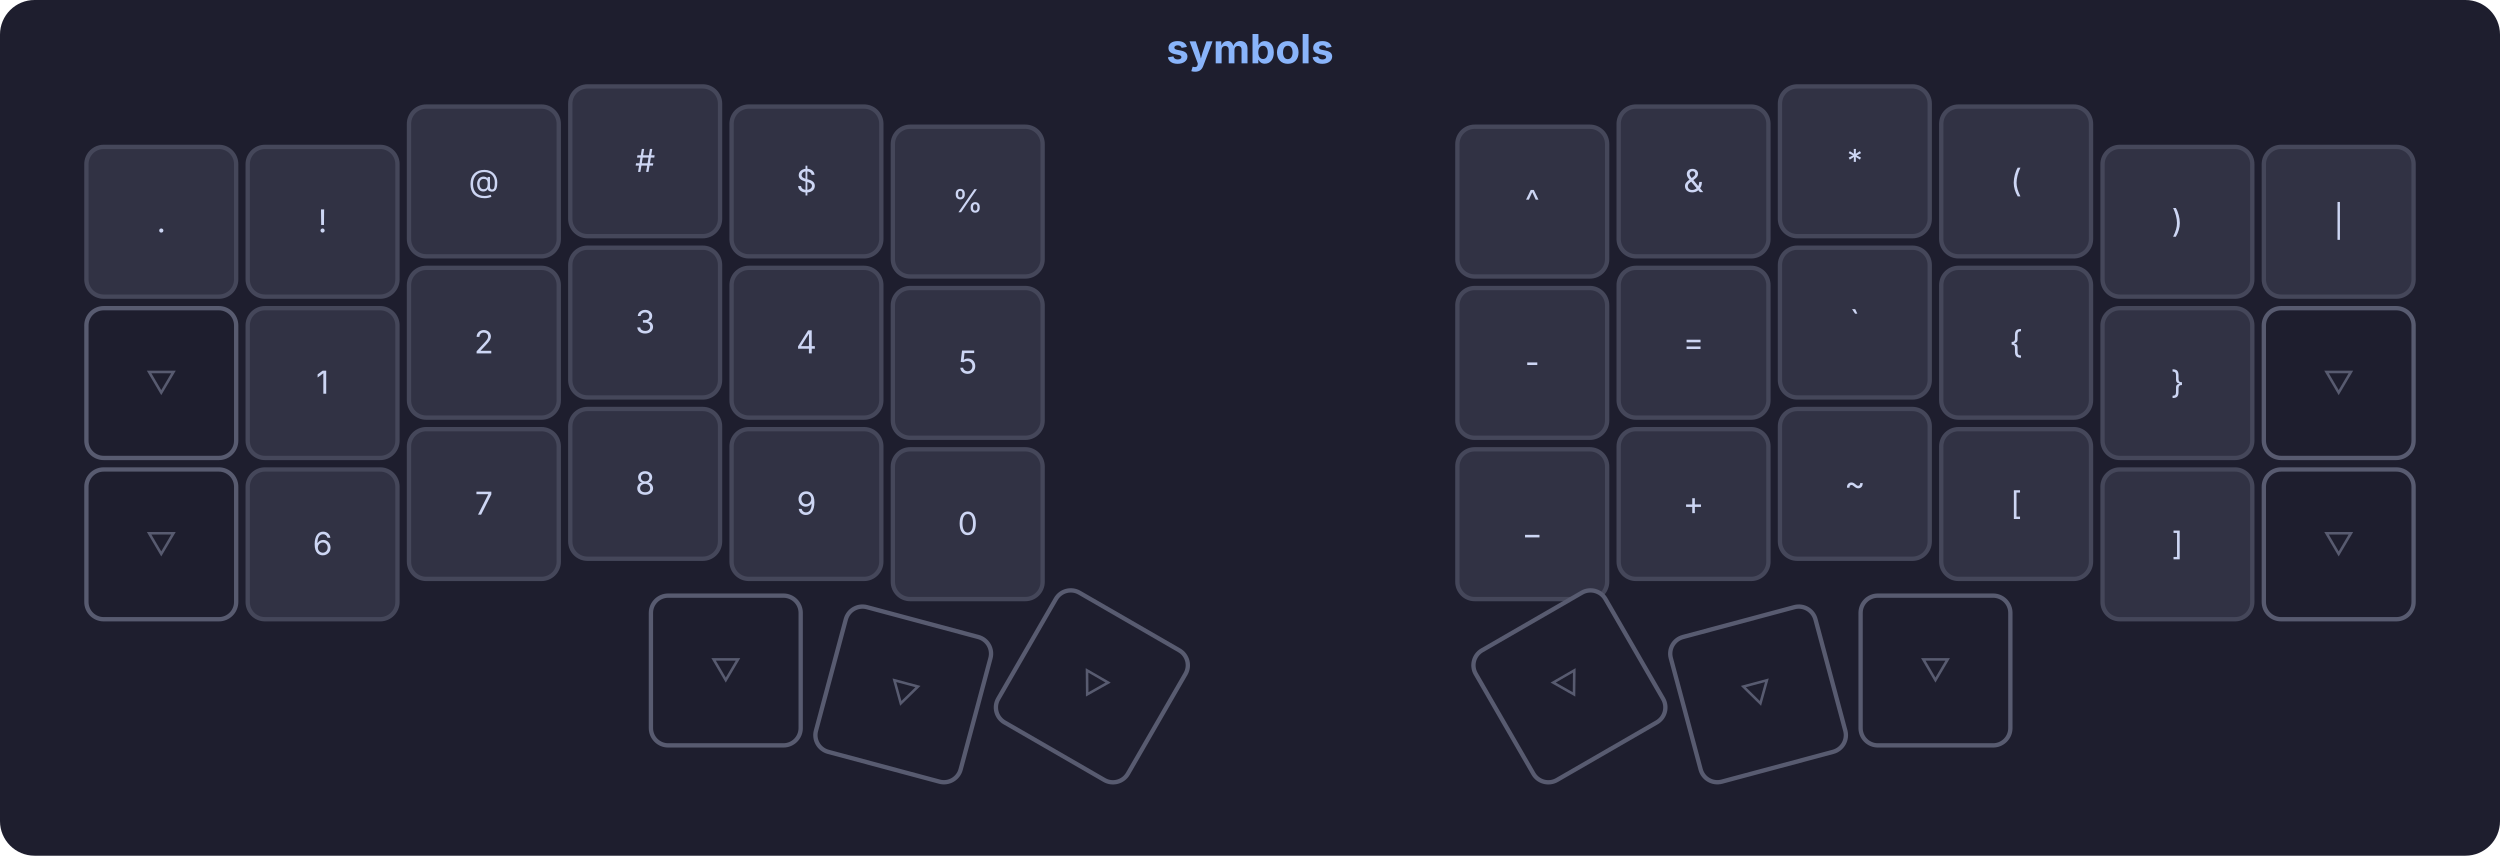
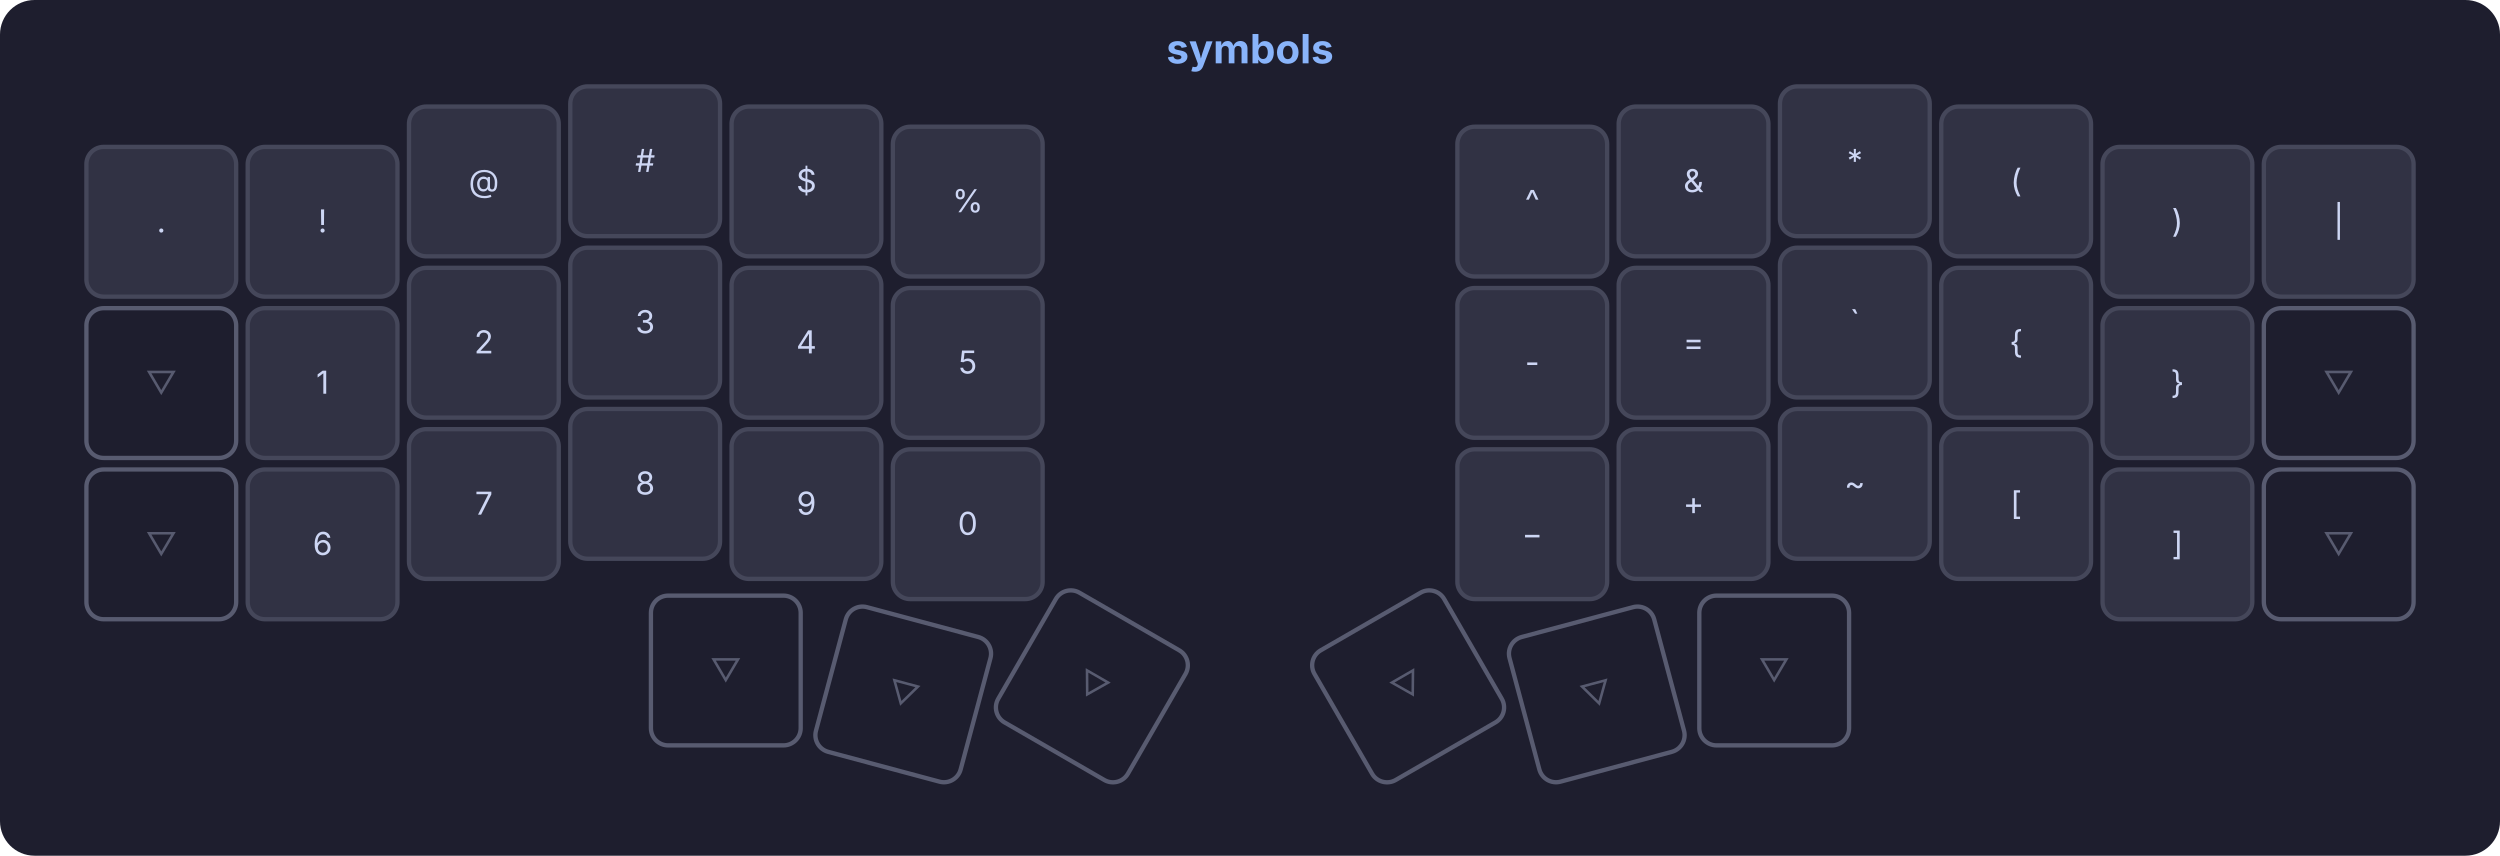
<svg xmlns="http://www.w3.org/2000/svg" viewBox="-30.0 -30.0 868.0 297.1">
  <rect x="-30.0" y="-30.0" width="868.0" height="297.1" fill="#1e1e2e" rx="12" />
  <text x="404.0" y="-8" text-anchor="middle" fill="#89b4fa" font-size="14px" font-weight="bold" font-family="Inter, SF Pro Text, Segoe UI, system-ui, sans-serif">symbols</text>
  <g>
    <rect x="0.0" y="21.0" width="52.0" height="52.0" rx="6" fill="#313244" stroke="#45475a" stroke-width="1.5" />
    <text x="26.0" y="50.7" text-anchor="middle" fill="#cdd6f4" font-size="11px" font-family="Inter, SF Pro Text, Segoe UI, system-ui, sans-serif">.</text>
  </g>
  <g>
    <rect x="56.0" y="21.0" width="52.0" height="52.0" rx="6" fill="#313244" stroke="#45475a" stroke-width="1.5" />
    <text x="82.0" y="50.7" text-anchor="middle" fill="#cdd6f4" font-size="11px" font-family="Inter, SF Pro Text, Segoe UI, system-ui, sans-serif">!</text>
  </g>
  <g>
    <rect x="112.0" y="7.0" width="52.0" height="52.0" rx="6" fill="#313244" stroke="#45475a" stroke-width="1.5" />
    <text x="138.0" y="36.7" text-anchor="middle" fill="#cdd6f4" font-size="11px" font-family="Inter, SF Pro Text, Segoe UI, system-ui, sans-serif">@</text>
  </g>
  <g>
    <rect x="168.0" y="0.0" width="52.0" height="52.0" rx="6" fill="#313244" stroke="#45475a" stroke-width="1.5" />
    <text x="194.0" y="29.7" text-anchor="middle" fill="#cdd6f4" font-size="11px" font-family="Inter, SF Pro Text, Segoe UI, system-ui, sans-serif">#</text>
  </g>
  <g>
    <rect x="224.0" y="7.0" width="52.0" height="52.0" rx="6" fill="#313244" stroke="#45475a" stroke-width="1.5" />
    <text x="250.0" y="36.7" text-anchor="middle" fill="#cdd6f4" font-size="11px" font-family="Inter, SF Pro Text, Segoe UI, system-ui, sans-serif">$</text>
  </g>
  <g>
    <rect x="280.0" y="14.0" width="52.0" height="52.0" rx="6" fill="#313244" stroke="#45475a" stroke-width="1.5" />
    <text x="306.0" y="43.7" text-anchor="middle" fill="#cdd6f4" font-size="11px" font-family="Inter, SF Pro Text, Segoe UI, system-ui, sans-serif">%</text>
  </g>
  <g>
    <rect x="476.0" y="14.0" width="52.0" height="52.0" rx="6" fill="#313244" stroke="#45475a" stroke-width="1.5" />
    <text x="502.0" y="43.7" text-anchor="middle" fill="#cdd6f4" font-size="11px" font-family="Inter, SF Pro Text, Segoe UI, system-ui, sans-serif">^</text>
  </g>
  <g>
    <rect x="532.0" y="7.0" width="52.0" height="52.0" rx="6" fill="#313244" stroke="#45475a" stroke-width="1.5" />
    <text x="558.0" y="36.7" text-anchor="middle" fill="#cdd6f4" font-size="11px" font-family="Inter, SF Pro Text, Segoe UI, system-ui, sans-serif">&amp;</text>
  </g>
  <g>
    <rect x="588.0" y="0.0" width="52.0" height="52.0" rx="6" fill="#313244" stroke="#45475a" stroke-width="1.5" />
    <text x="614.0" y="29.7" text-anchor="middle" fill="#cdd6f4" font-size="11px" font-family="Inter, SF Pro Text, Segoe UI, system-ui, sans-serif">*</text>
  </g>
  <g>
    <rect x="644.0" y="7.0" width="52.0" height="52.0" rx="6" fill="#313244" stroke="#45475a" stroke-width="1.5" />
    <text x="670.0" y="36.7" text-anchor="middle" fill="#cdd6f4" font-size="11px" font-family="Inter, SF Pro Text, Segoe UI, system-ui, sans-serif">(</text>
  </g>
  <g>
    <rect x="700.0" y="21.0" width="52.0" height="52.0" rx="6" fill="#313244" stroke="#45475a" stroke-width="1.5" />
    <text x="726.0" y="50.7" text-anchor="middle" fill="#cdd6f4" font-size="11px" font-family="Inter, SF Pro Text, Segoe UI, system-ui, sans-serif">)</text>
  </g>
  <g>
    <rect x="756.0" y="21.0" width="52.0" height="52.0" rx="6" fill="#313244" stroke="#45475a" stroke-width="1.5" />
    <text x="782.0" y="50.7" text-anchor="middle" fill="#cdd6f4" font-size="11px" font-family="Inter, SF Pro Text, Segoe UI, system-ui, sans-serif">|</text>
  </g>
  <g>
    <rect x="0.0" y="77.0" width="52.0" height="52.0" rx="6" fill="#1e1e2e" stroke="#585b70" stroke-width="1.5" />
    <text x="26.0" y="106.7" text-anchor="middle" fill="#585b70" font-size="11px" font-family="Inter, SF Pro Text, Segoe UI, system-ui, sans-serif">▽</text>
  </g>
  <g>
    <rect x="56.0" y="77.0" width="52.0" height="52.0" rx="6" fill="#313244" stroke="#45475a" stroke-width="1.5" />
    <text x="82.0" y="106.7" text-anchor="middle" fill="#cdd6f4" font-size="11px" font-family="Inter, SF Pro Text, Segoe UI, system-ui, sans-serif">1</text>
  </g>
  <g>
    <rect x="112.0" y="63.0" width="52.0" height="52.0" rx="6" fill="#313244" stroke="#45475a" stroke-width="1.5" />
    <text x="138.0" y="92.7" text-anchor="middle" fill="#cdd6f4" font-size="11px" font-family="Inter, SF Pro Text, Segoe UI, system-ui, sans-serif">2</text>
  </g>
  <g>
    <rect x="168.0" y="56.0" width="52.0" height="52.0" rx="6" fill="#313244" stroke="#45475a" stroke-width="1.5" />
    <text x="194.0" y="85.7" text-anchor="middle" fill="#cdd6f4" font-size="11px" font-family="Inter, SF Pro Text, Segoe UI, system-ui, sans-serif">3</text>
  </g>
  <g>
    <rect x="224.0" y="63.0" width="52.0" height="52.0" rx="6" fill="#313244" stroke="#45475a" stroke-width="1.5" />
    <text x="250.0" y="92.7" text-anchor="middle" fill="#cdd6f4" font-size="11px" font-family="Inter, SF Pro Text, Segoe UI, system-ui, sans-serif">4</text>
  </g>
  <g>
    <rect x="280.0" y="70.0" width="52.0" height="52.0" rx="6" fill="#313244" stroke="#45475a" stroke-width="1.5" />
    <text x="306.0" y="99.7" text-anchor="middle" fill="#cdd6f4" font-size="11px" font-family="Inter, SF Pro Text, Segoe UI, system-ui, sans-serif">5</text>
  </g>
  <g>
    <rect x="476.0" y="70.0" width="52.0" height="52.0" rx="6" fill="#313244" stroke="#45475a" stroke-width="1.5" />
    <text x="502.0" y="99.7" text-anchor="middle" fill="#cdd6f4" font-size="11px" font-family="Inter, SF Pro Text, Segoe UI, system-ui, sans-serif">-</text>
  </g>
  <g>
    <rect x="532.0" y="63.0" width="52.0" height="52.0" rx="6" fill="#313244" stroke="#45475a" stroke-width="1.5" />
    <text x="558.0" y="92.7" text-anchor="middle" fill="#cdd6f4" font-size="11px" font-family="Inter, SF Pro Text, Segoe UI, system-ui, sans-serif">=</text>
  </g>
  <g>
    <rect x="588.0" y="56.0" width="52.0" height="52.0" rx="6" fill="#313244" stroke="#45475a" stroke-width="1.5" />
    <text x="614.0" y="85.7" text-anchor="middle" fill="#cdd6f4" font-size="11px" font-family="Inter, SF Pro Text, Segoe UI, system-ui, sans-serif">`</text>
  </g>
  <g>
    <rect x="644.0" y="63.0" width="52.0" height="52.0" rx="6" fill="#313244" stroke="#45475a" stroke-width="1.5" />
    <text x="670.0" y="92.7" text-anchor="middle" fill="#cdd6f4" font-size="11px" font-family="Inter, SF Pro Text, Segoe UI, system-ui, sans-serif">{</text>
  </g>
  <g>
    <rect x="700.0" y="77.0" width="52.0" height="52.0" rx="6" fill="#313244" stroke="#45475a" stroke-width="1.5" />
    <text x="726.0" y="106.7" text-anchor="middle" fill="#cdd6f4" font-size="11px" font-family="Inter, SF Pro Text, Segoe UI, system-ui, sans-serif">}</text>
  </g>
  <g>
    <rect x="756.0" y="77.0" width="52.0" height="52.0" rx="6" fill="#1e1e2e" stroke="#585b70" stroke-width="1.5" />
    <text x="782.0" y="106.7" text-anchor="middle" fill="#585b70" font-size="11px" font-family="Inter, SF Pro Text, Segoe UI, system-ui, sans-serif">▽</text>
  </g>
  <g>
    <rect x="0.0" y="133.0" width="52.0" height="52.0" rx="6" fill="#1e1e2e" stroke="#585b70" stroke-width="1.5" />
    <text x="26.0" y="162.7" text-anchor="middle" fill="#585b70" font-size="11px" font-family="Inter, SF Pro Text, Segoe UI, system-ui, sans-serif">▽</text>
  </g>
  <g>
    <rect x="56.0" y="133.0" width="52.0" height="52.0" rx="6" fill="#313244" stroke="#45475a" stroke-width="1.5" />
    <text x="82.0" y="162.7" text-anchor="middle" fill="#cdd6f4" font-size="11px" font-family="Inter, SF Pro Text, Segoe UI, system-ui, sans-serif">6</text>
  </g>
  <g>
    <rect x="112.0" y="119.0" width="52.0" height="52.0" rx="6" fill="#313244" stroke="#45475a" stroke-width="1.5" />
    <text x="138.0" y="148.7" text-anchor="middle" fill="#cdd6f4" font-size="11px" font-family="Inter, SF Pro Text, Segoe UI, system-ui, sans-serif">7</text>
  </g>
  <g>
    <rect x="168.0" y="112.0" width="52.0" height="52.0" rx="6" fill="#313244" stroke="#45475a" stroke-width="1.5" />
    <text x="194.0" y="141.7" text-anchor="middle" fill="#cdd6f4" font-size="11px" font-family="Inter, SF Pro Text, Segoe UI, system-ui, sans-serif">8</text>
  </g>
  <g>
    <rect x="224.0" y="119.0" width="52.0" height="52.0" rx="6" fill="#313244" stroke="#45475a" stroke-width="1.5" />
    <text x="250.0" y="148.7" text-anchor="middle" fill="#cdd6f4" font-size="11px" font-family="Inter, SF Pro Text, Segoe UI, system-ui, sans-serif">9</text>
  </g>
  <g>
    <rect x="280.0" y="126.0" width="52.0" height="52.0" rx="6" fill="#313244" stroke="#45475a" stroke-width="1.5" />
    <text x="306.0" y="155.7" text-anchor="middle" fill="#cdd6f4" font-size="11px" font-family="Inter, SF Pro Text, Segoe UI, system-ui, sans-serif">0</text>
  </g>
  <g>
    <rect x="476.0" y="126.0" width="52.0" height="52.0" rx="6" fill="#313244" stroke="#45475a" stroke-width="1.5" />
    <text x="502.0" y="155.7" text-anchor="middle" fill="#cdd6f4" font-size="11px" font-family="Inter, SF Pro Text, Segoe UI, system-ui, sans-serif">_</text>
  </g>
  <g>
    <rect x="532.0" y="119.0" width="52.0" height="52.0" rx="6" fill="#313244" stroke="#45475a" stroke-width="1.5" />
    <text x="558.0" y="148.7" text-anchor="middle" fill="#cdd6f4" font-size="11px" font-family="Inter, SF Pro Text, Segoe UI, system-ui, sans-serif">+</text>
  </g>
  <g>
    <rect x="588.0" y="112.0" width="52.0" height="52.0" rx="6" fill="#313244" stroke="#45475a" stroke-width="1.5" />
    <text x="614.0" y="141.7" text-anchor="middle" fill="#cdd6f4" font-size="11px" font-family="Inter, SF Pro Text, Segoe UI, system-ui, sans-serif">~</text>
  </g>
  <g>
    <rect x="644.0" y="119.0" width="52.0" height="52.0" rx="6" fill="#313244" stroke="#45475a" stroke-width="1.5" />
    <text x="670.0" y="148.7" text-anchor="middle" fill="#cdd6f4" font-size="11px" font-family="Inter, SF Pro Text, Segoe UI, system-ui, sans-serif">[</text>
  </g>
  <g>
    <rect x="700.0" y="133.0" width="52.0" height="52.0" rx="6" fill="#313244" stroke="#45475a" stroke-width="1.5" />
    <text x="726.0" y="162.7" text-anchor="middle" fill="#cdd6f4" font-size="11px" font-family="Inter, SF Pro Text, Segoe UI, system-ui, sans-serif">]</text>
  </g>
  <g>
    <rect x="756.0" y="133.0" width="52.0" height="52.0" rx="6" fill="#1e1e2e" stroke="#585b70" stroke-width="1.5" />
    <text x="782.0" y="162.7" text-anchor="middle" fill="#585b70" font-size="11px" font-family="Inter, SF Pro Text, Segoe UI, system-ui, sans-serif">▽</text>
  </g>
  <g>
    <rect x="196.0" y="176.8" width="52.0" height="52.0" rx="6" fill="#1e1e2e" stroke="#585b70" stroke-width="1.5" />
    <text x="222.0" y="206.5" text-anchor="middle" fill="#585b70" font-size="11px" font-family="Inter, SF Pro Text, Segoe UI, system-ui, sans-serif">▽</text>
  </g>
  <g transform="rotate(15.0 283.6 211.1)">
    <rect x="257.6" y="185.1" width="52.0" height="52.0" rx="6" fill="#1e1e2e" stroke="#585b70" stroke-width="1.5" />
    <text x="283.6" y="214.7" text-anchor="middle" fill="#585b70" font-size="11px" font-family="Inter, SF Pro Text, Segoe UI, system-ui, sans-serif">▽</text>
  </g>
  <g transform="rotate(30.0 349.1 208.3)">
    <rect x="323.1" y="182.3" width="52.0" height="52.0" rx="6" fill="#1e1e2e" stroke="#585b70" stroke-width="1.5" />
    <text x="349.1" y="211.9" text-anchor="middle" fill="#585b70" font-size="11px" font-family="Inter, SF Pro Text, Segoe UI, system-ui, sans-serif">▽</text>
  </g>
-   <g transform="rotate(-30.0 514.9 208.3)">
-     <rect x="488.9" y="182.3" width="52.0" height="52.0" rx="6" fill="#1e1e2e" stroke="#585b70" stroke-width="1.5" />
-     <text x="514.9" y="211.9" text-anchor="middle" fill="#585b70" font-size="11px" font-family="Inter, SF Pro Text, Segoe UI, system-ui, sans-serif">▽</text>
+   <g transform="rotate(-30.0 458.9 208.3)">
+     <rect x="432.9" y="182.3" width="52.0" height="52.0" rx="6" fill="#1e1e2e" stroke="#585b70" stroke-width="1.5" />
+     <text x="458.9" y="211.9" text-anchor="middle" fill="#585b70" font-size="11px" font-family="Inter, SF Pro Text, Segoe UI, system-ui, sans-serif">▽</text>
  </g>
-   <g transform="rotate(-15.0 580.4 211.1)">
-     <rect x="554.4" y="185.1" width="52.0" height="52.0" rx="6" fill="#1e1e2e" stroke="#585b70" stroke-width="1.5" />
-     <text x="580.4" y="214.7" text-anchor="middle" fill="#585b70" font-size="11px" font-family="Inter, SF Pro Text, Segoe UI, system-ui, sans-serif">▽</text>
+   <g transform="rotate(-15.0 524.4 211.1)">
+     <rect x="498.4" y="185.1" width="52.0" height="52.0" rx="6" fill="#1e1e2e" stroke="#585b70" stroke-width="1.5" />
+     <text x="524.4" y="214.7" text-anchor="middle" fill="#585b70" font-size="11px" font-family="Inter, SF Pro Text, Segoe UI, system-ui, sans-serif">▽</text>
  </g>
  <g>
-     <rect x="616.0" y="176.8" width="52.0" height="52.0" rx="6" fill="#1e1e2e" stroke="#585b70" stroke-width="1.5" />
-     <text x="642.0" y="206.5" text-anchor="middle" fill="#585b70" font-size="11px" font-family="Inter, SF Pro Text, Segoe UI, system-ui, sans-serif">▽</text>
+     <rect x="560.0" y="176.8" width="52.0" height="52.0" rx="6" fill="#1e1e2e" stroke="#585b70" stroke-width="1.5" />
+     <text x="586.0" y="206.5" text-anchor="middle" fill="#585b70" font-size="11px" font-family="Inter, SF Pro Text, Segoe UI, system-ui, sans-serif">▽</text>
  </g>
</svg>
